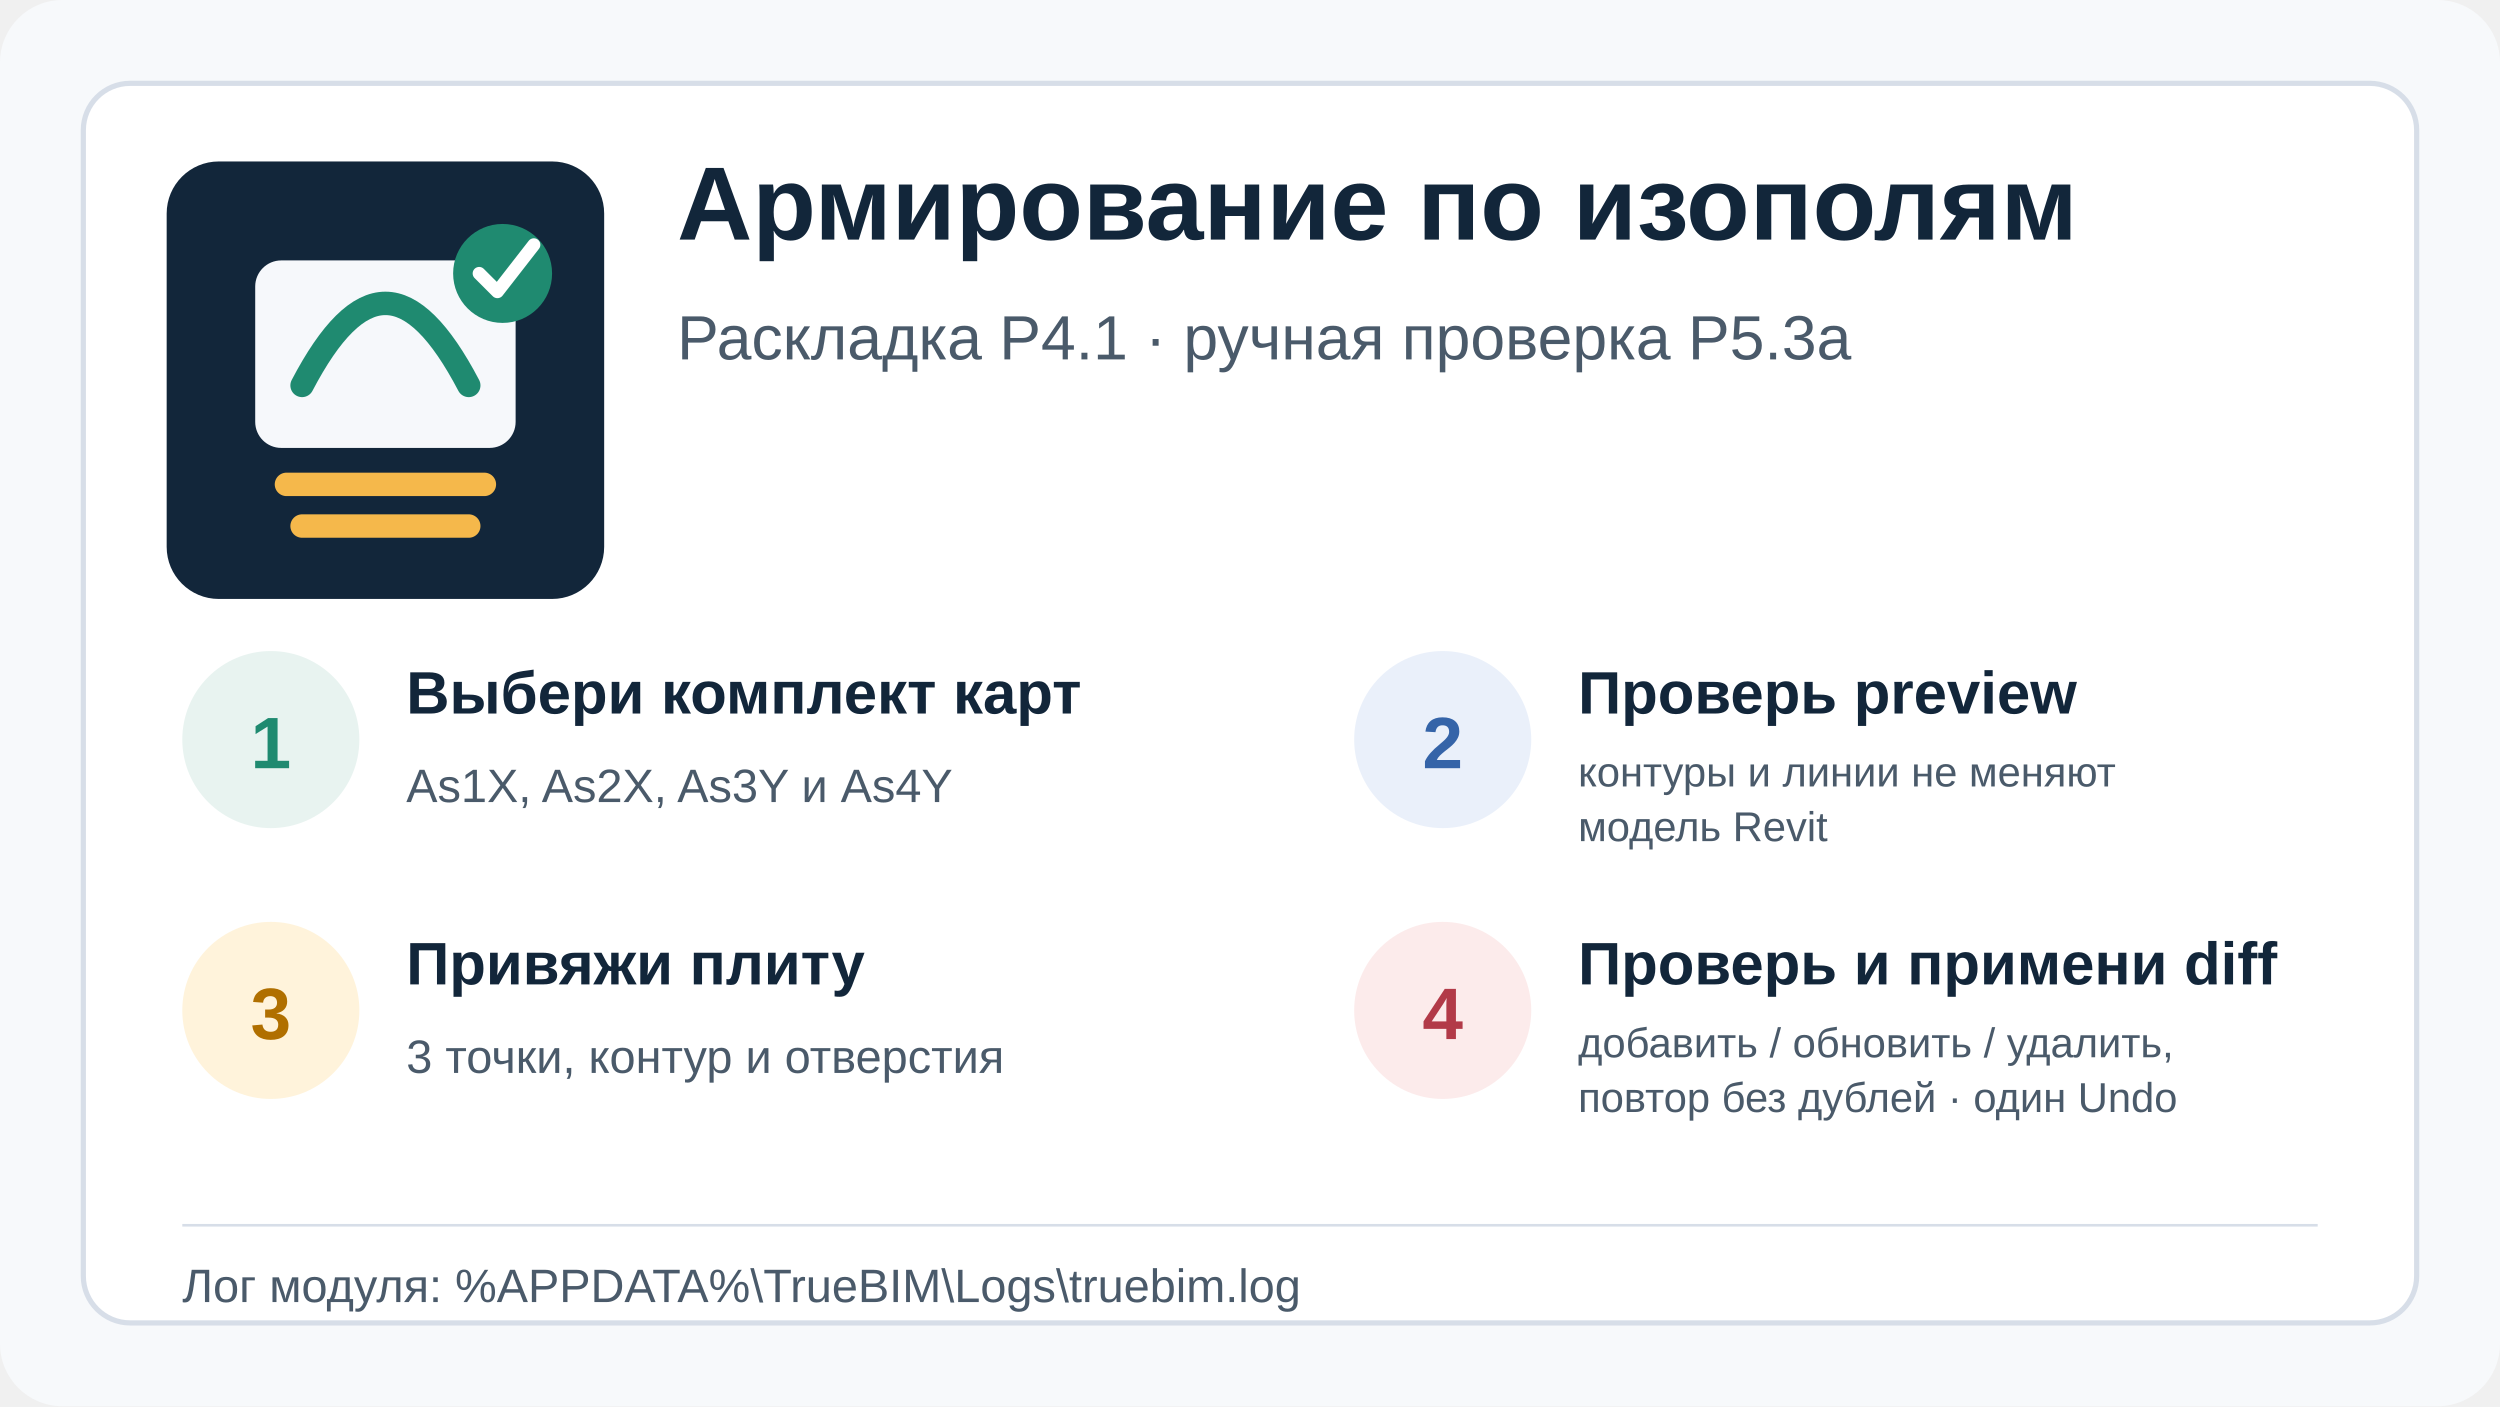
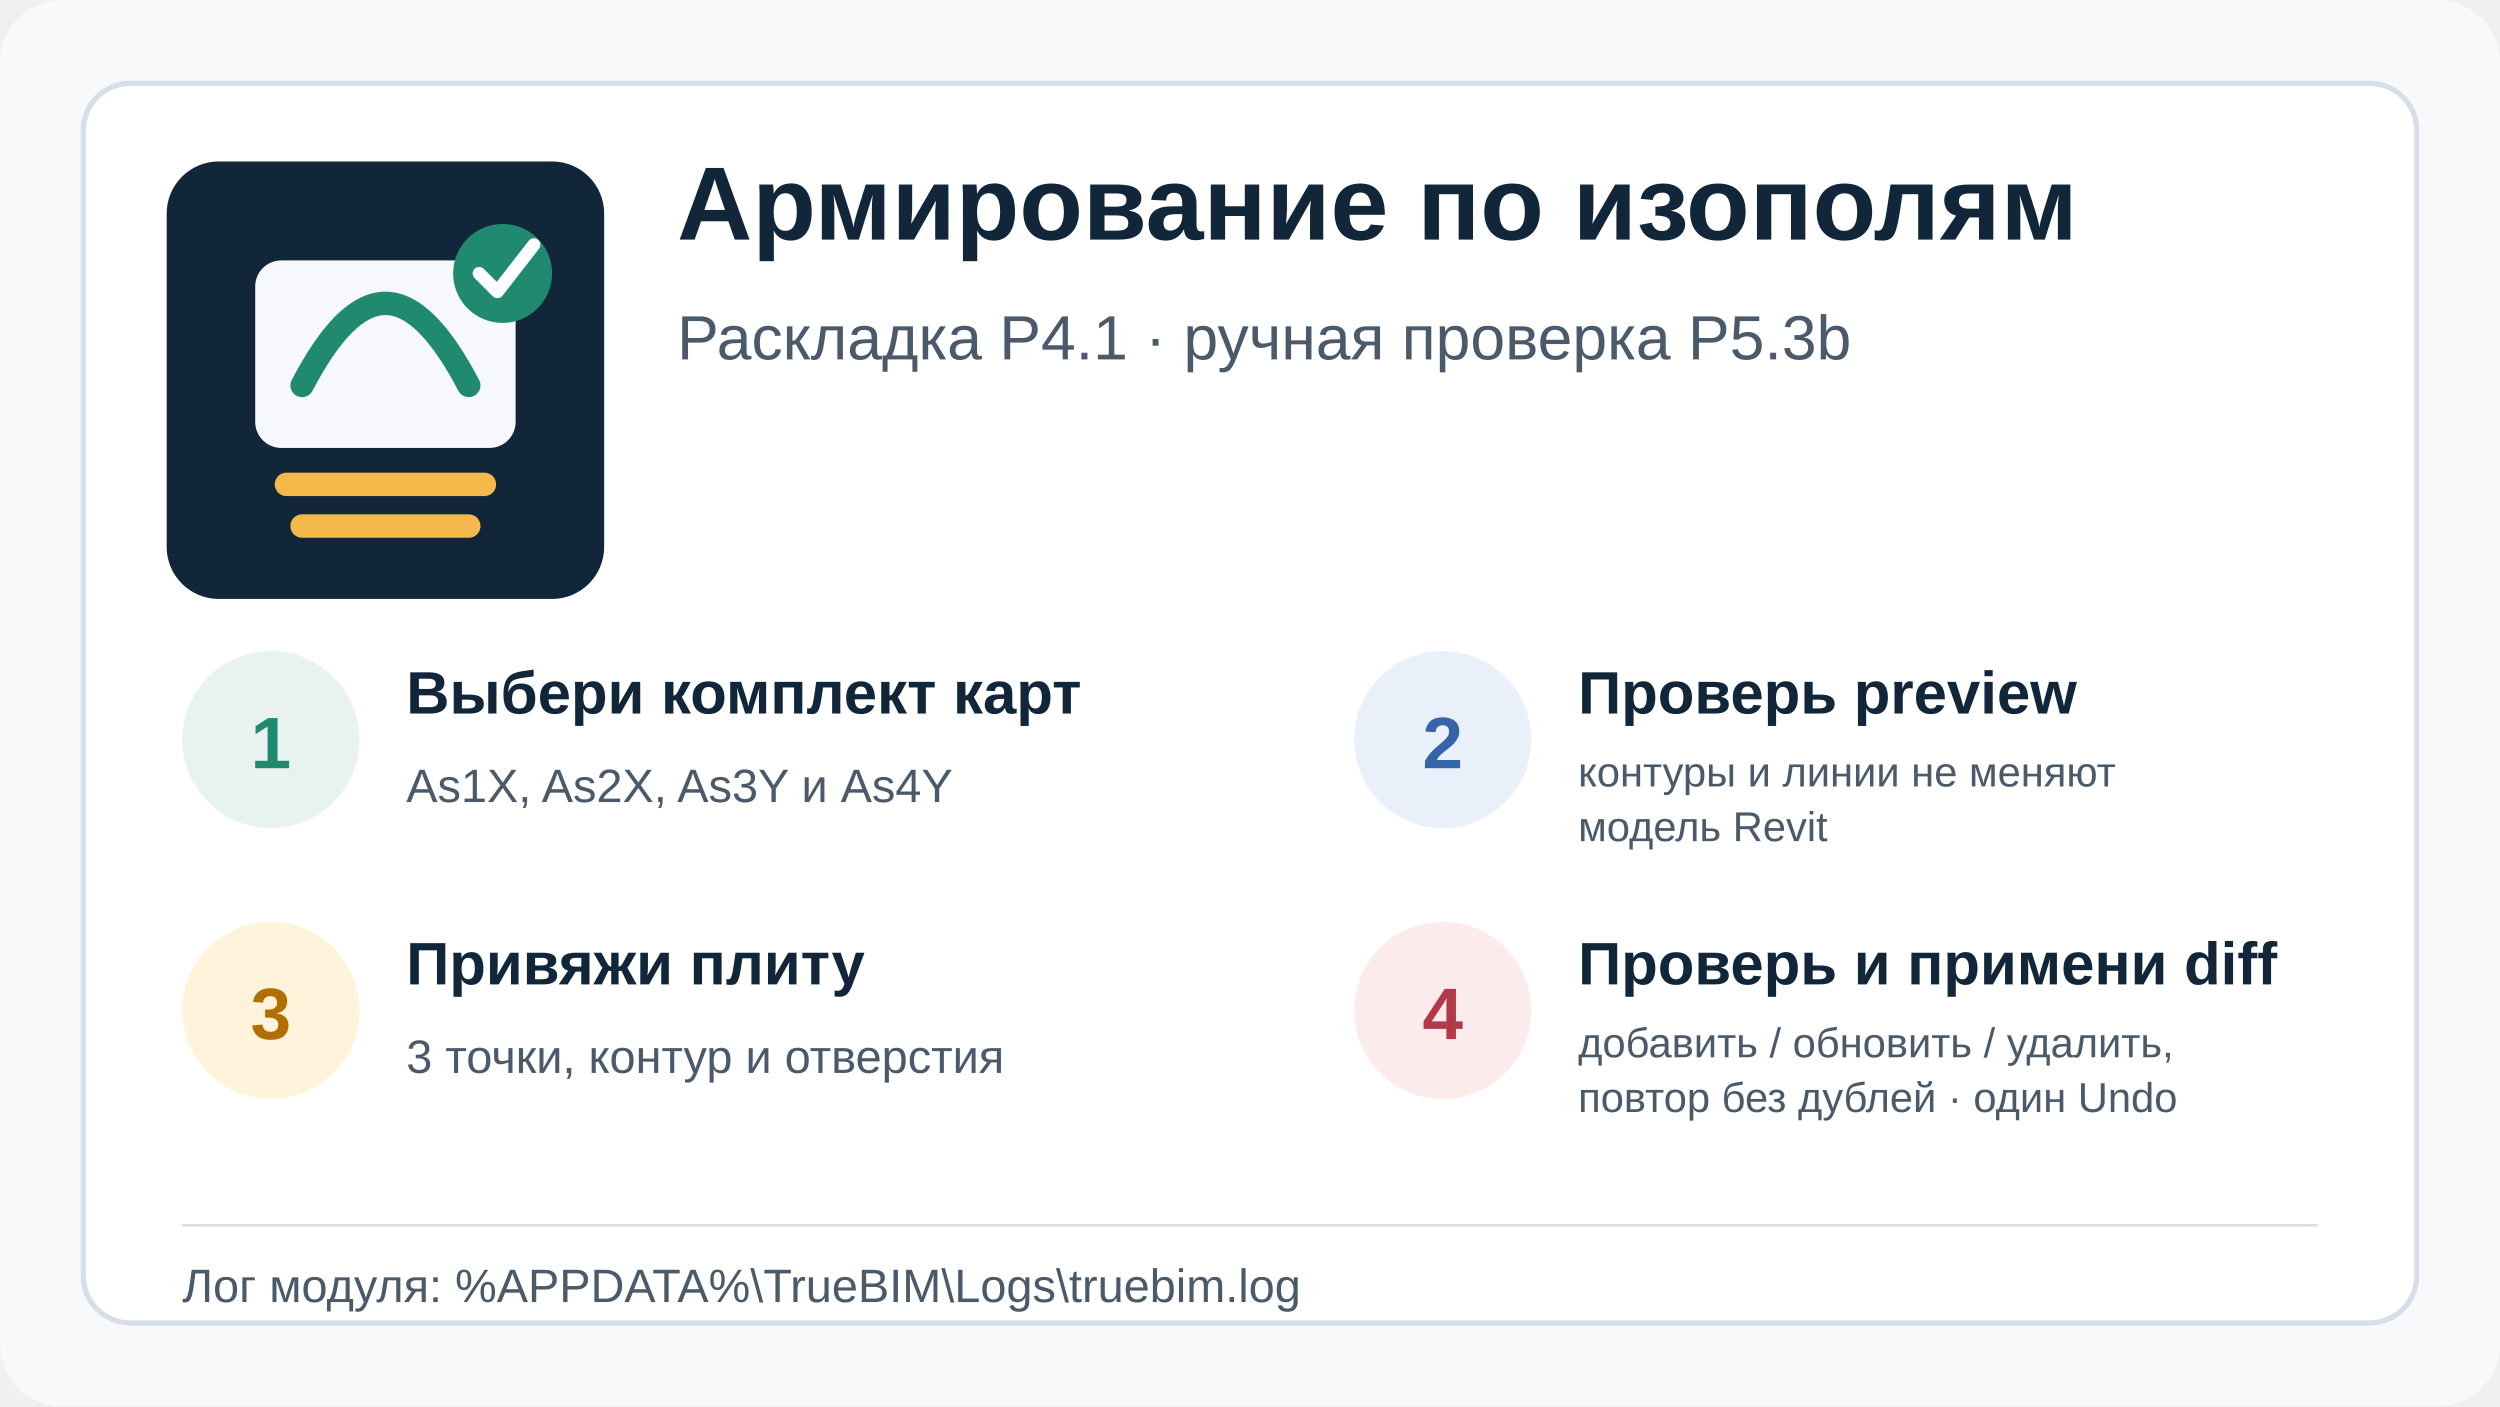
<svg xmlns="http://www.w3.org/2000/svg" width="960" height="540" viewBox="0 0 960 540" role="img" aria-labelledby="title desc">
  <rect width="960" height="540" rx="24" fill="#F7F9FB" />
  <rect x="32" y="32" width="896" height="476" rx="18" fill="#FFFFFF" stroke="#D7DEE8" stroke-width="2" />
  <g transform="translate(64 62)">
    <rect x="0" y="0" width="168" height="168" rx="20" fill="#12263A" />
    <rect x="34" y="38" width="100" height="72" rx="10" fill="#F6F8FB" />
    <path d="M52 86c22-42 42-42 64 0" fill="none" stroke="#1F8A70" stroke-width="9" stroke-linecap="round" />
    <path d="M46 124h76M52 140h64" stroke="#F5B84B" stroke-width="9" stroke-linecap="round" />
    <circle cx="129" cy="43" r="19" fill="#1F8A70" />
    <path d="M120 43l7 7 14-18" fill="none" stroke="#FFFFFF" stroke-width="5" stroke-linecap="round" stroke-linejoin="round" />
  </g>
  <text x="260" y="92" fill="#12263A" font-family="Segoe UI, Arial, sans-serif" font-size="40" font-weight="700">Армирование по изополям</text>
-   <text x="260" y="138" fill="#4A5A6A" font-family="Segoe UI, Arial, sans-serif" font-size="24">Раскладка P4.1 · ручная проверка P5.3a</text>
+   <text x="260" y="138" fill="#4A5A6A" font-family="Segoe UI, Arial, sans-serif" font-size="24">Раскладка P4.1 · ручная проверка P5.3b</text>
  <g font-family="Segoe UI, Arial, sans-serif">
    <g transform="translate(70 250)">
      <circle cx="34" cy="34" r="34" fill="#E8F3F0" />
      <text x="34" y="45" text-anchor="middle" fill="#1F8A70" font-size="28" font-weight="700">1</text>
      <text x="86" y="24" fill="#12263A" font-size="23" font-weight="700">Выбери комплект карт</text>
      <text x="86" y="58" fill="#4A5A6A" font-size="18">As1X, As2X, As3Y и As4Y</text>
    </g>
    <g transform="translate(520 250)">
      <circle cx="34" cy="34" r="34" fill="#EAF0FA" />
      <text x="34" y="45" text-anchor="middle" fill="#3564A8" font-size="28" font-weight="700">2</text>
      <text x="86" y="24" fill="#12263A" font-size="23" font-weight="700">Проверь preview</text>
      <text x="86" y="52" fill="#4A5A6A" font-size="16">
        <tspan x="86" dy="0">контуры и линии не меняют</tspan>
        <tspan x="86" dy="21">модель Revit</tspan>
      </text>
    </g>
    <g transform="translate(70 354)">
      <circle cx="34" cy="34" r="34" fill="#FFF3DB" />
      <text x="34" y="45" text-anchor="middle" fill="#B06F00" font-size="28" font-weight="700">3</text>
      <text x="86" y="24" fill="#12263A" font-size="23" font-weight="700">Привяжи плиту</text>
      <text x="86" y="58" fill="#4A5A6A" font-size="18">3 точки, контур и отверстия</text>
    </g>
    <g transform="translate(520 354)">
      <circle cx="34" cy="34" r="34" fill="#FCEBEB" />
      <text x="34" y="45" text-anchor="middle" fill="#B23A48" font-size="28" font-weight="700">4</text>
      <text x="86" y="24" fill="#12263A" font-size="23" font-weight="700">Проверь и примени diff</text>
      <text x="86" y="52" fill="#4A5A6A" font-size="16">
        <tspan x="86" dy="0">добавить / обновить / удалить,</tspan>
        <tspan x="86" dy="21">повтор без дублей · один Undo</tspan>
      </text>
    </g>
  </g>
  <rect x="70" y="470" width="820" height="1" fill="#D7DEE8" />
  <text x="70" y="500" fill="#4A5A6A" font-family="Segoe UI, Arial, sans-serif" font-size="18">Лог модуля: %APPDATA%\TrueBIM\Logs\truebim.log</text>
</svg>
